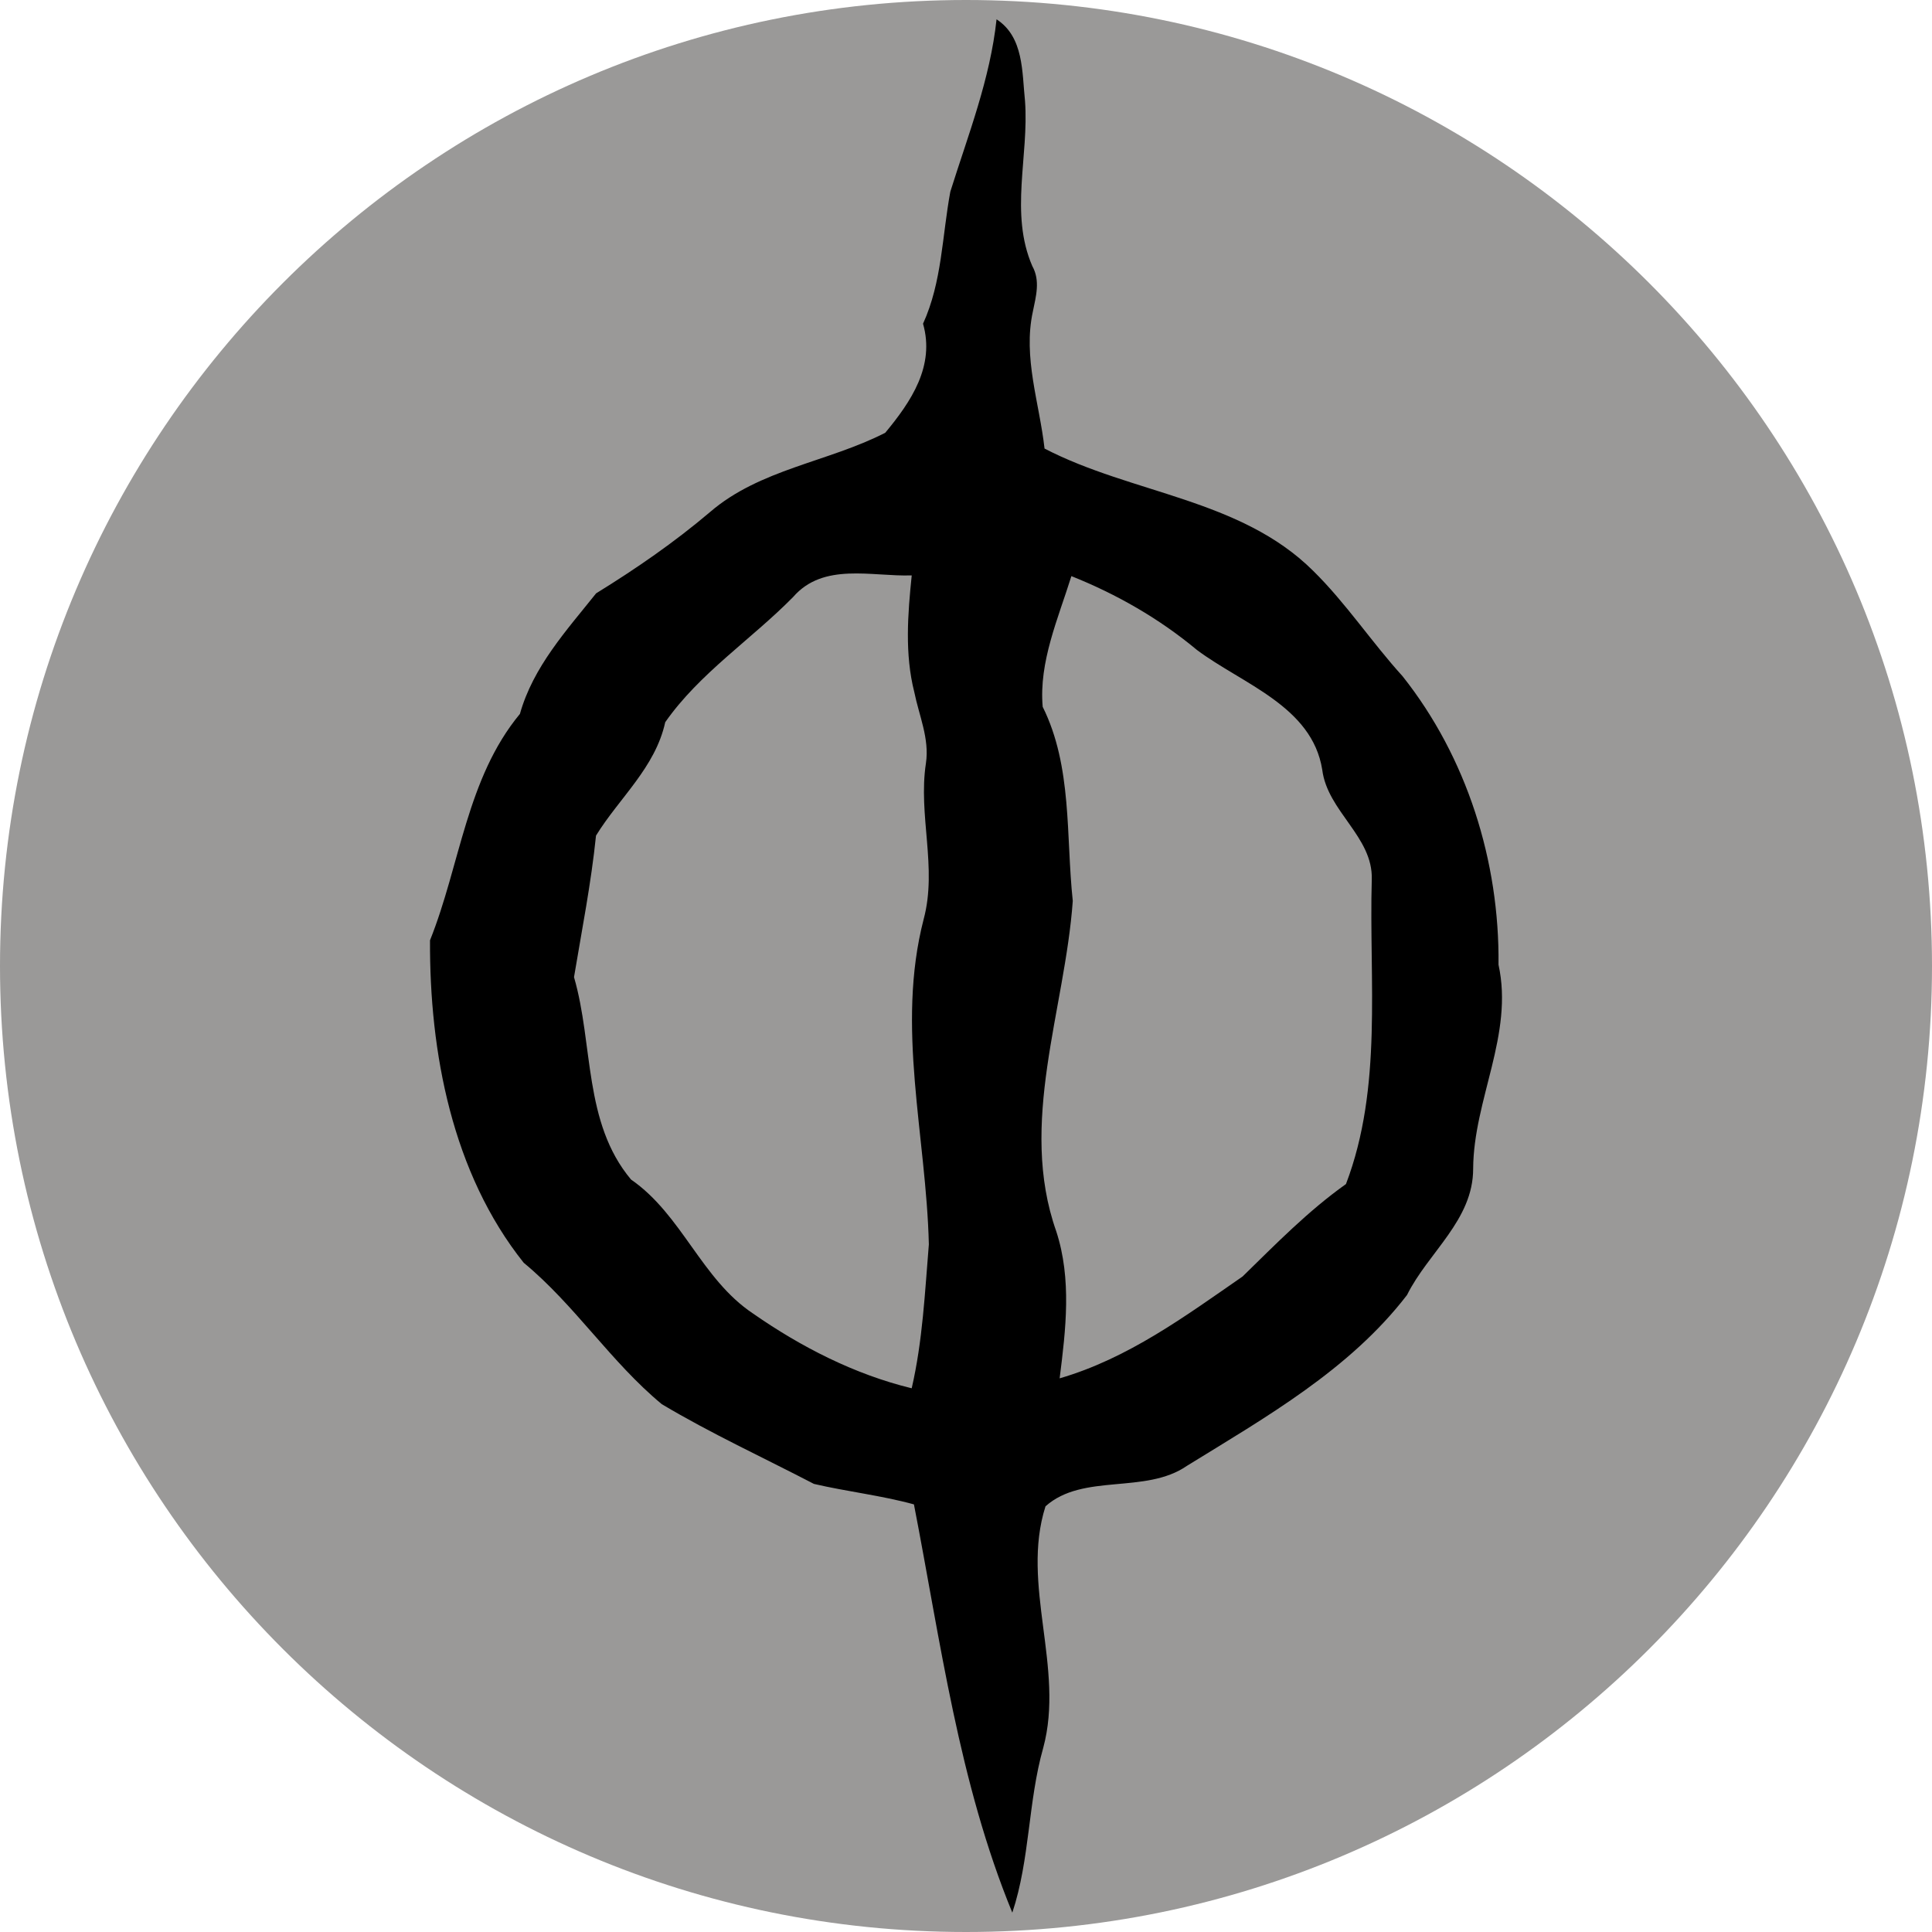
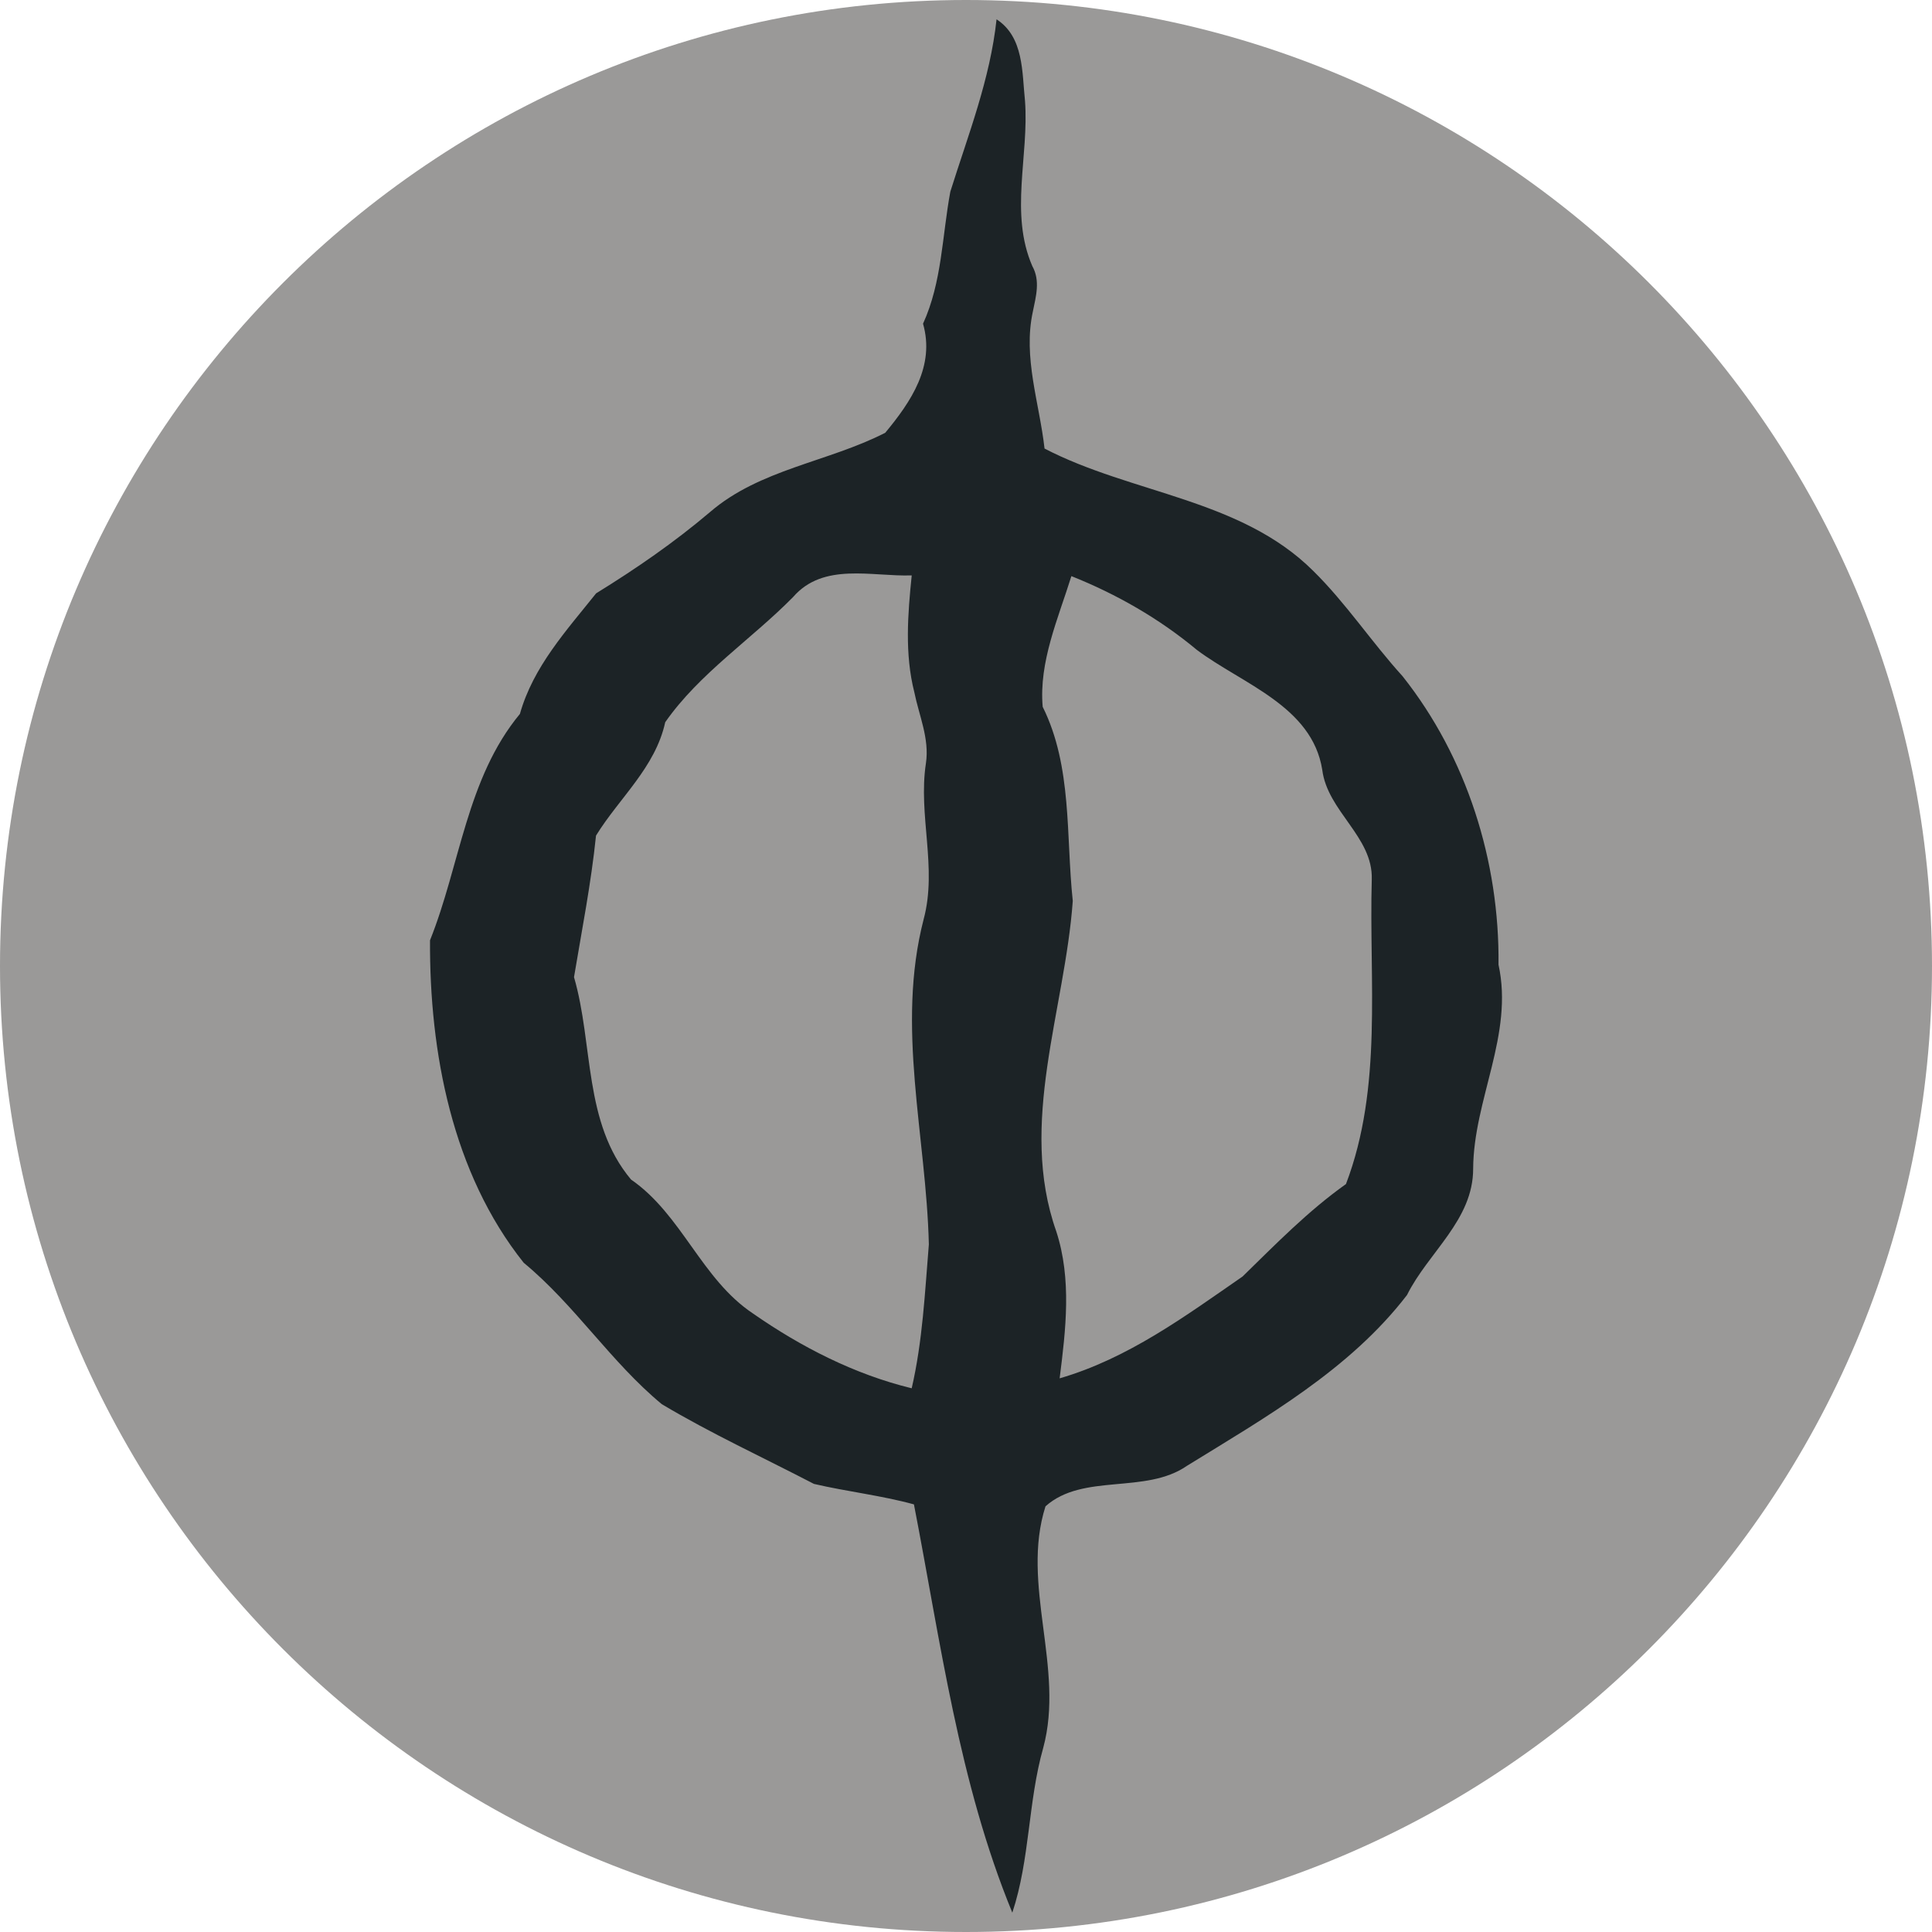
- <svg xmlns="http://www.w3.org/2000/svg" viewBox="0 0 75 75" style="fill:#000000">
+ <svg xmlns="http://www.w3.org/2000/svg" viewBox="0 0 75 75" style="fill:#1c2326">
  <circle cx="37.5" cy="37.5" r="37.5" style="fill:#9a9998;" />
  <path d="M58.172,37.445c0.043,-4.008 -1.23,-8.054 -3.726,-11.196c-1.206,-1.328 -2.197,-2.84 -3.475,-4.095c-2.815,-2.795 -7.031,-2.981 -10.422,-4.741c-0.198,-1.768 -0.844,-3.536 -0.453,-5.32c0.12,-0.593 0.294,-1.195 -0.021,-1.762c-0.89,-2.049 -0.126,-4.273 -0.284,-6.41c-0.118,-1.116 -0.042,-2.482 -1.105,-3.171c-0.248,2.323 -1.102,4.484 -1.794,6.689c-0.32,1.717 -0.32,3.507 -1.06,5.127c0.469,1.641 -0.461,3.022 -1.467,4.234c-2.225,1.14 -4.872,1.411 -6.808,3.083c-1.381,1.171 -2.871,2.198 -4.416,3.151c-1.158,1.451 -2.442,2.848 -2.958,4.68c-2.071,2.501 -2.316,5.858 -3.49,8.788c-0.022,4.349 0.859,9.032 3.637,12.518c1.988,1.641 3.377,3.848 5.361,5.49c1.905,1.137 3.939,2.072 5.906,3.095c1.282,0.299 2.606,0.446 3.882,0.795c1.035,5.331 1.741,10.793 3.819,15.849c0.689,-2.076 0.606,-4.3 1.2,-6.398c0.839,-3.102 -0.881,-6.331 0.088,-9.376c1.454,-1.299 3.878,-0.456 5.49,-1.571c3.069,-1.892 6.317,-3.735 8.543,-6.63c0.828,-1.664 2.569,-2.908 2.569,-4.904c0.014,-2.689 1.582,-5.207 0.983,-7.925Zm-22.78,16.448c-2.224,-0.541 -4.295,-1.604 -6.161,-2.903c-2.007,-1.338 -2.755,-3.833 -4.735,-5.201c-1.854,-2.213 -1.453,-5.237 -2.213,-7.857c0.305,-1.828 0.664,-3.642 0.854,-5.494c0.904,-1.467 2.3,-2.637 2.687,-4.402c1.326,-1.899 3.344,-3.213 4.964,-4.859c1.179,-1.36 3.056,-0.787 4.605,-0.84c-0.154,1.5 -0.276,3.051 0.1,4.531c0.183,0.909 0.593,1.804 0.452,2.757c-0.311,2.024 0.449,4.054 -0.088,6.056c-1.082,4.183 0.098,8.406 0.201,12.624c-0.154,1.868 -0.241,3.749 -0.666,5.588Zm16.858,-7.928c-1.473,1.047 -2.728,2.334 -4.014,3.589c-2.234,1.545 -4.442,3.18 -7.101,3.953c0.24,-1.897 0.474,-3.849 -0.131,-5.706c-1.483,-4.195 0.335,-8.583 0.641,-12.826c-0.27,-2.522 -0.012,-5.213 -1.168,-7.537c-0.152,-1.745 0.603,-3.431 1.114,-5.073c1.757,0.701 3.411,1.648 4.872,2.865c1.766,1.323 4.471,2.181 4.866,4.649c0.201,1.62 1.975,2.601 1.923,4.259c-0.111,3.942 0.433,8.064 -1.002,11.827Z" />
</svg>
